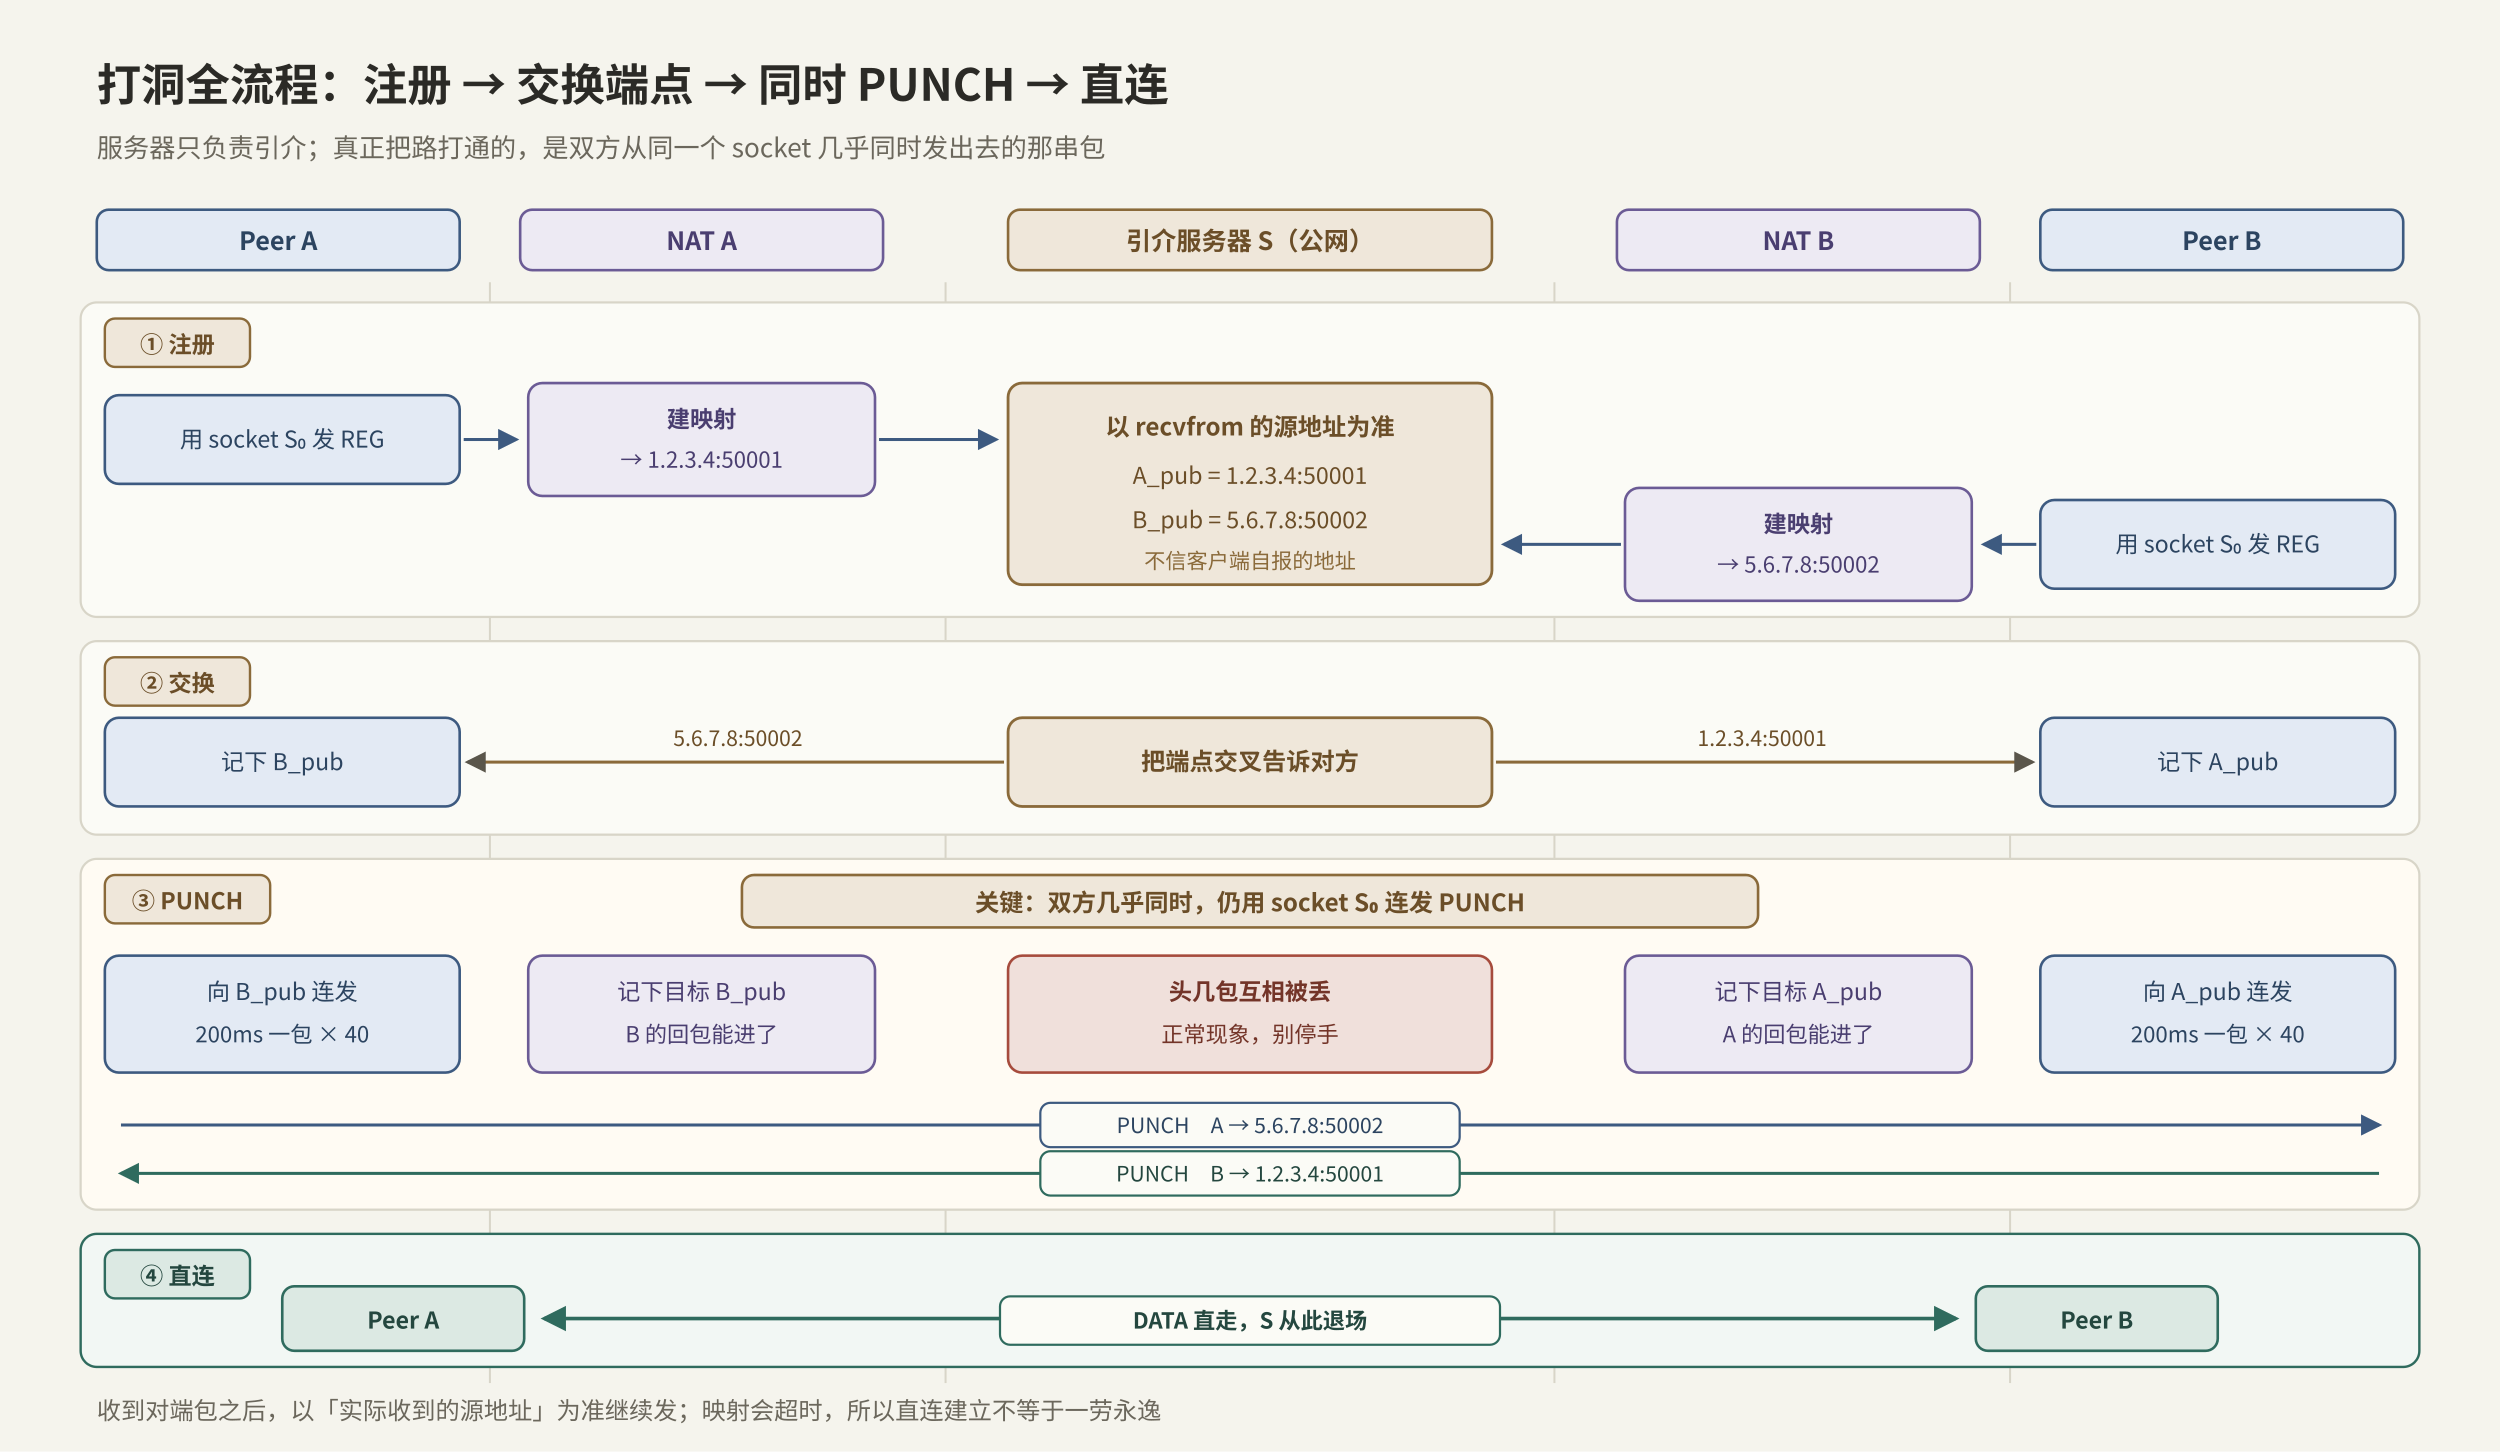
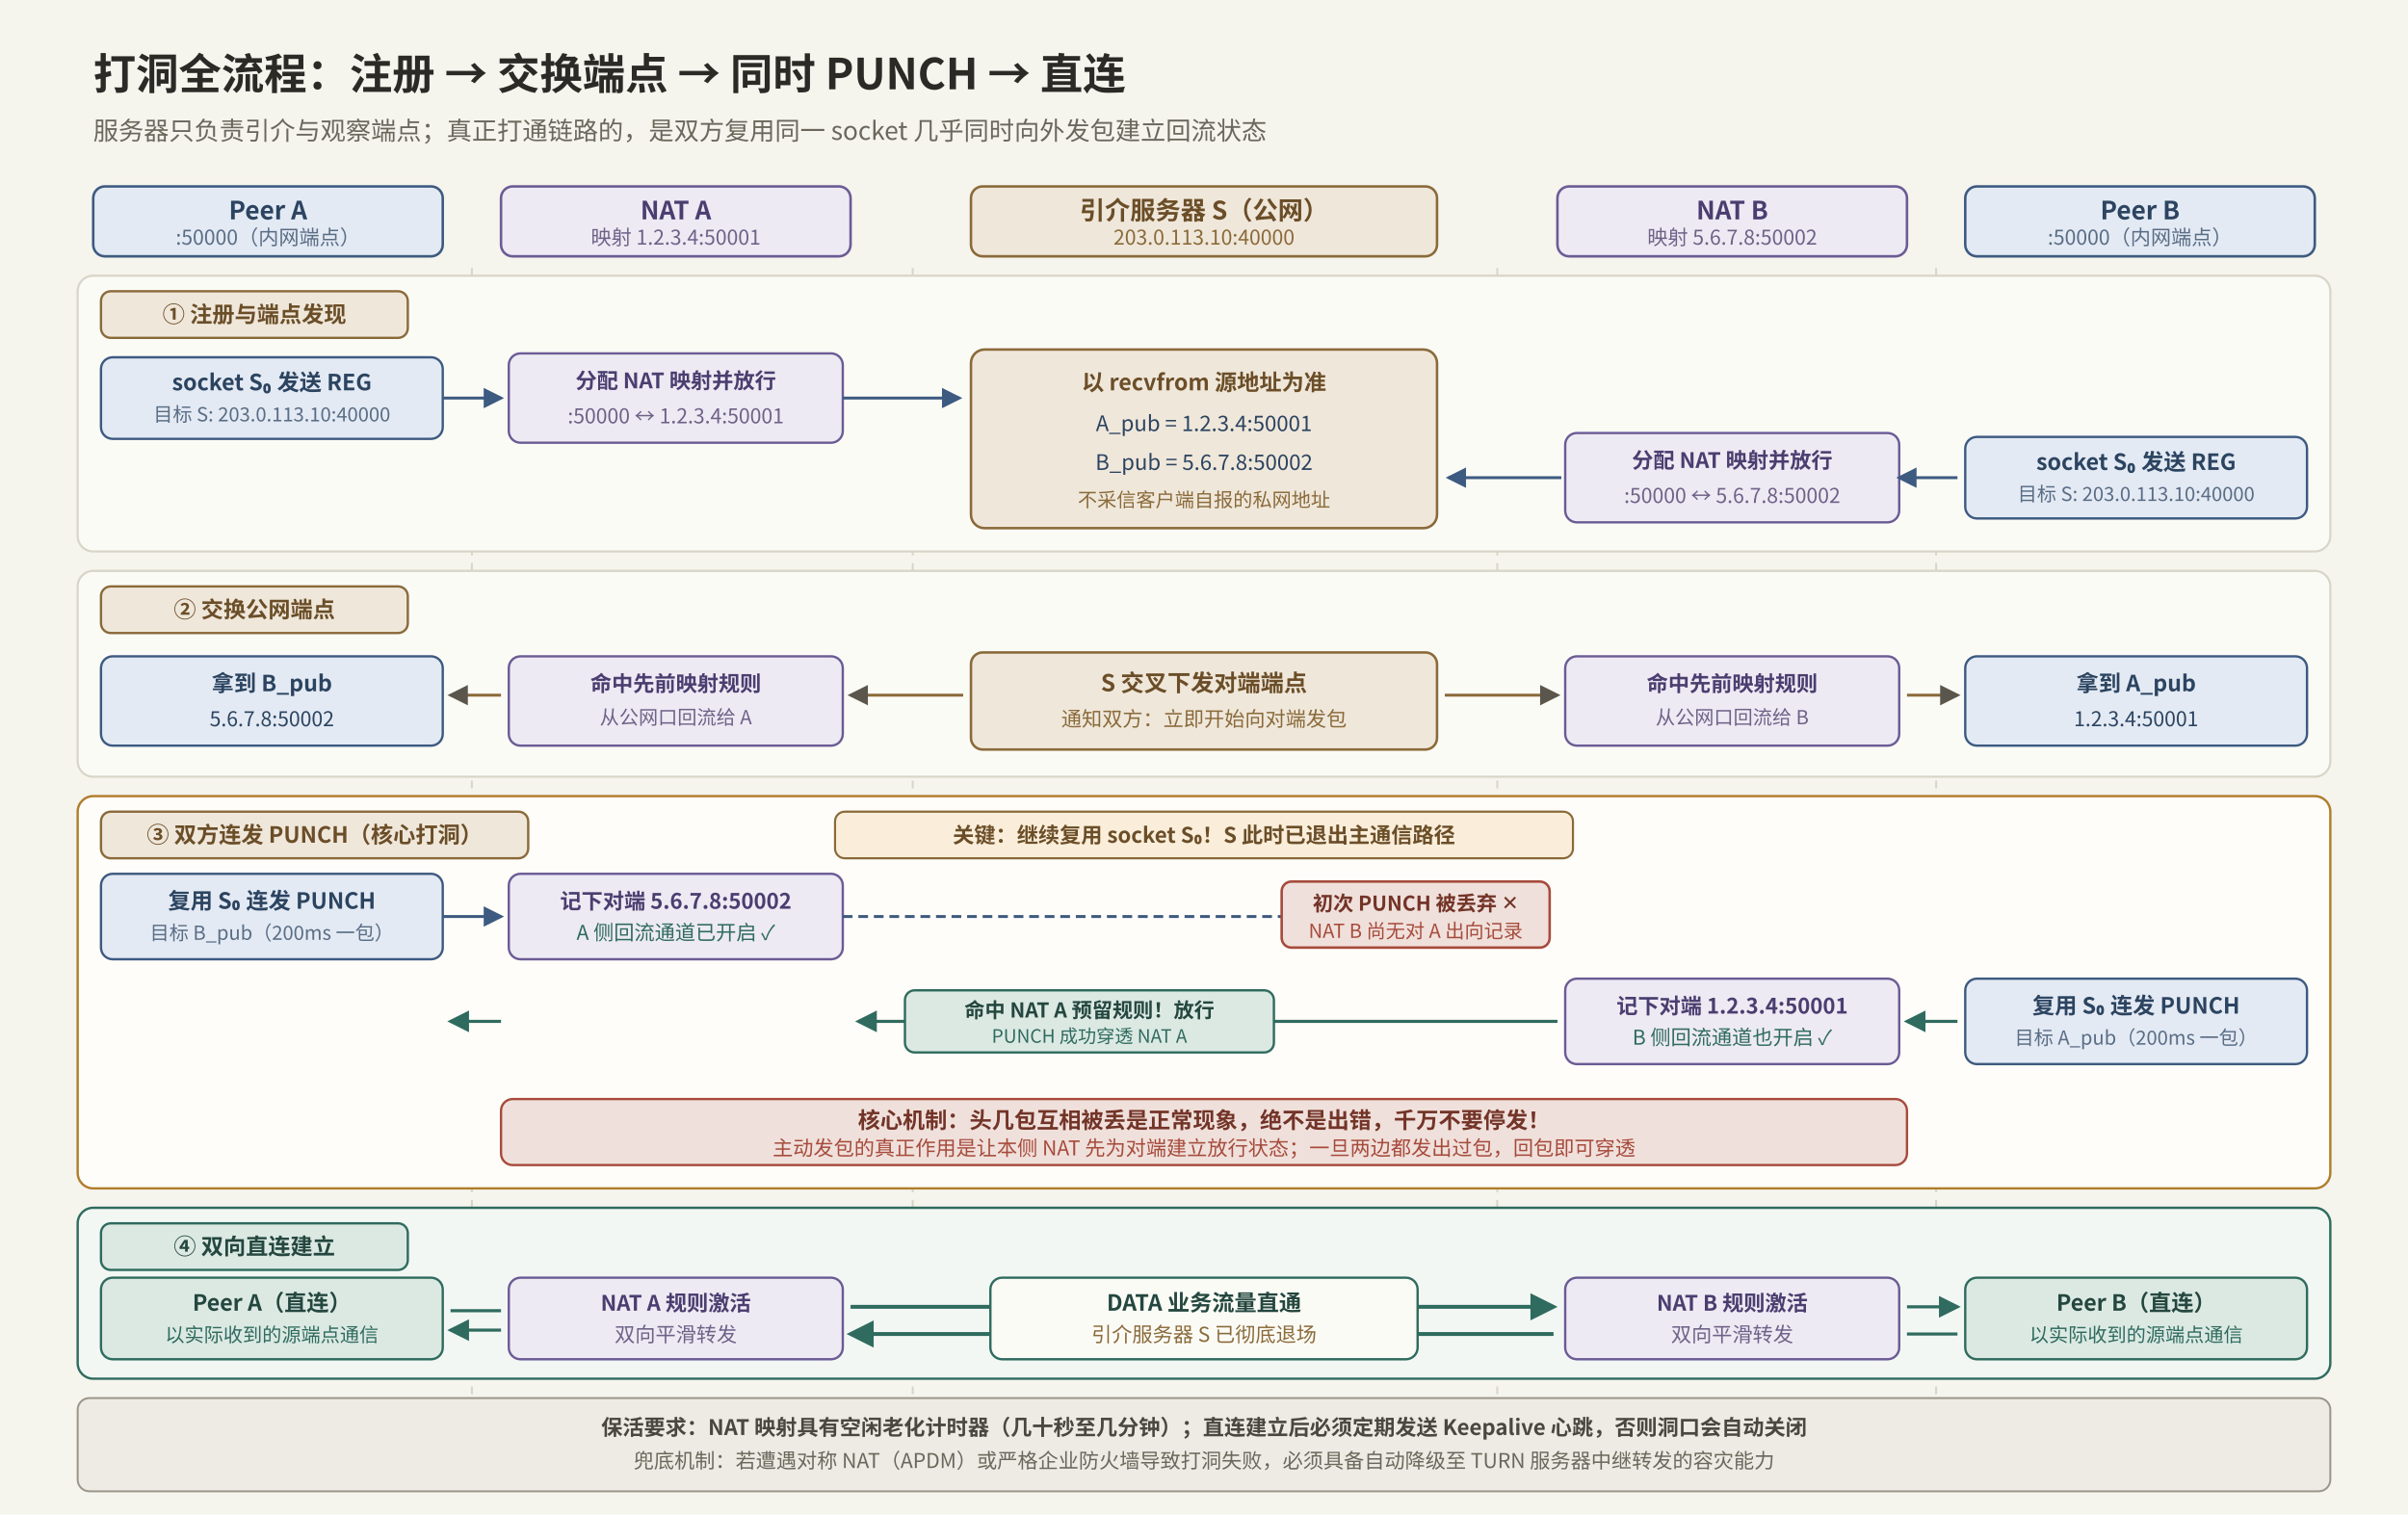
- <svg xmlns="http://www.w3.org/2000/svg" viewBox="0 0 1240 720" role="img" aria-label="UDP 打洞全流程泳道" font-family="'PingFang SC','Hiragino Sans GB','Microsoft YaHei','Noto Sans CJK SC',sans-serif">
+ <svg xmlns="http://www.w3.org/2000/svg" viewBox="0 0 1240 780" role="img" aria-label="UDP 打洞全流程泳道" font-family="'PingFang SC','Hiragino Sans GB','Microsoft YaHei','Noto Sans CJK SC',sans-serif">
  <defs>
    <marker id="arr" viewBox="0 0 10 10" refX="8.5" refY="5" markerWidth="7" markerHeight="7" orient="auto-start-reverse">
      <path d="M0,0 L10,5 L0,10 z" fill="#5A564B" />
    </marker>
    <marker id="arrB" viewBox="0 0 10 10" refX="8.5" refY="5" markerWidth="7" markerHeight="7" orient="auto-start-reverse">
      <path d="M0,0 L10,5 L0,10 z" fill="#3D5A80" />
    </marker>
    <marker id="arrG" viewBox="0 0 10 10" refX="8.5" refY="5" markerWidth="7" markerHeight="7" orient="auto-start-reverse">
      <path d="M0,0 L10,5 L0,10 z" fill="#2F6B5E" />
    </marker>
+     <marker id="arrR" viewBox="0 0 10 10" refX="8.5" refY="5" markerWidth="7" markerHeight="7" orient="auto-start-reverse">
+       <path d="M0,0 L10,5 L0,10 z" fill="#A64B3C" />
+     </marker>
  </defs>
-   <rect x="0" y="0" width="1240" height="720" fill="rgb(245, 244, 237)" />
-   <text x="48" y="50" font-size="22" font-weight="700" fill="#2B2A26">打洞全流程：注册 → 交换端点 → 同时 PUNCH → 直连</text>
-   <text x="48" y="78" font-size="13" fill="#6B675C">服务器只负责引介；真正把路打通的，是双方从同一个 socket 几乎同时发出去的那串包</text>
-   <rect x="48" y="104" width="180" height="30" rx="6" fill="#E3EAF4" stroke="#3D5A80" stroke-width="1.3" />
-   <rect x="258" y="104" width="180" height="30" rx="6" fill="#EDEAF3" stroke="#6B5B95" stroke-width="1.3" />
-   <rect x="500" y="104" width="240" height="30" rx="6" fill="#EFE7DA" stroke="#8A6A3A" stroke-width="1.3" />
-   <rect x="802" y="104" width="180" height="30" rx="6" fill="#EDEAF3" stroke="#6B5B95" stroke-width="1.3" />
-   <rect x="1012" y="104" width="180" height="30" rx="6" fill="#E3EAF4" stroke="#3D5A80" stroke-width="1.3" />
-   <text x="138" y="124" font-size="12.5" font-weight="700" fill="#2C4460" text-anchor="middle">Peer A</text>
-   <text x="348" y="124" font-size="12.5" font-weight="700" fill="#4A3E70" text-anchor="middle">NAT A</text>
-   <text x="620" y="124" font-size="12.5" font-weight="700" fill="#6B4E28" text-anchor="middle">引介服务器 S（公网）</text>
-   <text x="892" y="124" font-size="12.5" font-weight="700" fill="#4A3E70" text-anchor="middle">NAT B</text>
-   <text x="1102" y="124" font-size="12.5" font-weight="700" fill="#2C4460" text-anchor="middle">Peer B</text>
-   <line x1="243" y1="140" x2="243" y2="686" stroke="#D8D5C8" stroke-width="1" />
-   <line x1="469" y1="140" x2="469" y2="686" stroke="#D8D5C8" stroke-width="1" />
-   <line x1="771" y1="140" x2="771" y2="686" stroke="#D8D5C8" stroke-width="1" />
-   <line x1="997" y1="140" x2="997" y2="686" stroke="#D8D5C8" stroke-width="1" />
-   <rect x="40" y="150" width="1160" height="156" rx="8" fill="#FBFBF6" stroke="#D8D5C8" stroke-width="1.1" />
-   <rect x="52" y="158" width="72" height="24" rx="5" fill="#EFE7DA" stroke="#8A6A3A" stroke-width="1.2" />
-   <text x="88" y="175" font-size="11.5" font-weight="700" fill="#6B4E28" text-anchor="middle">① 注册</text>
-   <rect x="500" y="190" width="240" height="100" rx="7" fill="#EFE7DA" stroke="#8A6A3A" stroke-width="1.4" />
-   <text x="620" y="216" font-size="12" font-weight="700" fill="#6B4E28" text-anchor="middle">以 recvfrom 的源地址为准</text>
-   <text x="620" y="240" font-size="11.5" fill="#6B4E28" text-anchor="middle">A_pub = 1.2.3.4:50001</text>
-   <text x="620" y="262" font-size="11.5" fill="#6B4E28" text-anchor="middle">B_pub = 5.6.7.8:50002</text>
-   <text x="620" y="282" font-size="10.5" fill="#8A6A3A" text-anchor="middle">不信客户端自报的地址</text>
-   <rect x="52" y="196" width="176" height="44" rx="7" fill="#E3EAF4" stroke="#3D5A80" stroke-width="1.3" />
-   <text x="140" y="222" font-size="11.5" fill="#2C4460" text-anchor="middle">用 socket S₀ 发 REG</text>
-   <rect x="262" y="190" width="172" height="56" rx="7" fill="#EDEAF3" stroke="#6B5B95" stroke-width="1.3" />
-   <text x="348" y="212" font-size="11.5" font-weight="700" fill="#4A3E70" text-anchor="middle">建映射</text>
-   <text x="348" y="232" font-size="11" fill="#4A3E70" text-anchor="middle">→ 1.2.3.4:50001</text>
-   <line x1="230" y1="218" x2="256" y2="218" stroke="#3D5A80" stroke-width="1.5" marker-end="url(#arrB)" />
-   <line x1="436" y1="218" x2="494" y2="218" stroke="#3D5A80" stroke-width="1.5" marker-end="url(#arrB)" />
-   <rect x="1012" y="248" width="176" height="44" rx="7" fill="#E3EAF4" stroke="#3D5A80" stroke-width="1.3" />
-   <text x="1100" y="274" font-size="11.5" fill="#2C4460" text-anchor="middle">用 socket S₀ 发 REG</text>
-   <rect x="806" y="242" width="172" height="56" rx="7" fill="#EDEAF3" stroke="#6B5B95" stroke-width="1.3" />
-   <text x="892" y="264" font-size="11.5" font-weight="700" fill="#4A3E70" text-anchor="middle">建映射</text>
-   <text x="892" y="284" font-size="11" fill="#4A3E70" text-anchor="middle">→ 5.6.7.8:50002</text>
-   <line x1="1010" y1="270" x2="984" y2="270" stroke="#3D5A80" stroke-width="1.5" marker-end="url(#arrB)" />
-   <line x1="804" y1="270" x2="746" y2="270" stroke="#3D5A80" stroke-width="1.5" marker-end="url(#arrB)" />
-   <rect x="40" y="318" width="1160" height="96" rx="8" fill="#FBFBF6" stroke="#D8D5C8" stroke-width="1.1" />
-   <rect x="52" y="326" width="72" height="24" rx="5" fill="#EFE7DA" stroke="#8A6A3A" stroke-width="1.2" />
-   <text x="88" y="343" font-size="11.5" font-weight="700" fill="#6B4E28" text-anchor="middle">② 交换</text>
-   <rect x="500" y="356" width="240" height="44" rx="7" fill="#EFE7DA" stroke="#8A6A3A" stroke-width="1.4" />
-   <text x="620" y="382" font-size="12" font-weight="700" fill="#6B4E28" text-anchor="middle">把端点交叉告诉对方</text>
-   <rect x="52" y="356" width="176" height="44" rx="7" fill="#E3EAF4" stroke="#3D5A80" stroke-width="1.3" />
-   <text x="140" y="382" font-size="11.5" fill="#2C4460" text-anchor="middle">记下 B_pub</text>
-   <rect x="1012" y="356" width="176" height="44" rx="7" fill="#E3EAF4" stroke="#3D5A80" stroke-width="1.3" />
-   <text x="1100" y="382" font-size="11.5" fill="#2C4460" text-anchor="middle">记下 A_pub</text>
-   <line x1="498" y1="378" x2="232" y2="378" stroke="#8A6A3A" stroke-width="1.5" marker-end="url(#arr)" />
-   <line x1="742" y1="378" x2="1008" y2="378" stroke="#8A6A3A" stroke-width="1.5" marker-end="url(#arr)" />
-   <text x="366" y="370" font-size="10.5" fill="#6B4E28" text-anchor="middle">5.6.7.8:50002</text>
-   <text x="874" y="370" font-size="10.5" fill="#6B4E28" text-anchor="middle">1.2.3.4:50001</text>
-   <rect x="40" y="426" width="1160" height="174" rx="8" fill="#FFFBF3" stroke="#D8D5C8" stroke-width="1.1" />
-   <rect x="52" y="434" width="82" height="24" rx="5" fill="#EFE7DA" stroke="#8A6A3A" stroke-width="1.2" />
-   <text x="93" y="451" font-size="11.5" font-weight="700" fill="#6B4E28" text-anchor="middle">③ PUNCH</text>
-   <rect x="368" y="434" width="504" height="26" rx="6" fill="#EFE7DA" stroke="#8A6A3A" stroke-width="1.3" />
-   <text x="620" y="452" font-size="12" font-weight="700" fill="#6B4E28" text-anchor="middle">关键：双方几乎同时，仍用 socket S₀ 连发 PUNCH</text>
-   <rect x="52" y="474" width="176" height="58" rx="7" fill="#E3EAF4" stroke="#3D5A80" stroke-width="1.3" />
-   <text x="140" y="496" font-size="11.5" fill="#2C4460" text-anchor="middle">向 B_pub 连发</text>
-   <text x="140" y="517" font-size="11" fill="#2C4460" text-anchor="middle">200ms 一包 × 40</text>
-   <rect x="262" y="474" width="172" height="58" rx="7" fill="#EDEAF3" stroke="#6B5B95" stroke-width="1.3" />
-   <text x="348" y="496" font-size="11.5" fill="#4A3E70" text-anchor="middle">记下目标 B_pub</text>
-   <text x="348" y="517" font-size="11" fill="#4A3E70" text-anchor="middle">B 的回包能进了</text>
-   <rect x="500" y="474" width="240" height="58" rx="7" fill="#F0E0DB" stroke="#A64B3C" stroke-width="1.3" />
-   <text x="620" y="496" font-size="11.5" font-weight="700" fill="#733428" text-anchor="middle">头几包互相被丢</text>
-   <text x="620" y="517" font-size="11" fill="#733428" text-anchor="middle">正常现象，别停手</text>
-   <rect x="806" y="474" width="172" height="58" rx="7" fill="#EDEAF3" stroke="#6B5B95" stroke-width="1.3" />
-   <text x="892" y="496" font-size="11.5" fill="#4A3E70" text-anchor="middle">记下目标 A_pub</text>
-   <text x="892" y="517" font-size="11" fill="#4A3E70" text-anchor="middle">A 的回包能进了</text>
-   <rect x="1012" y="474" width="176" height="58" rx="7" fill="#E3EAF4" stroke="#3D5A80" stroke-width="1.3" />
-   <text x="1100" y="496" font-size="11.5" fill="#2C4460" text-anchor="middle">向 A_pub 连发</text>
-   <text x="1100" y="517" font-size="11" fill="#2C4460" text-anchor="middle">200ms 一包 × 40</text>
-   <line x1="60" y1="558" x2="1180" y2="558" stroke="#3D5A80" stroke-width="1.5" marker-end="url(#arrB)" />
-   <line x1="1180" y1="582" x2="60" y2="582" stroke="#2F6B5E" stroke-width="1.5" marker-end="url(#arrG)" />
-   <rect x="516" y="547" width="208" height="22" rx="5" fill="#FBFBF6" stroke="#3D5A80" stroke-width="1.1" />
-   <text x="620" y="562" font-size="10.5" fill="#2C4460" text-anchor="middle">PUNCH　A → 5.6.7.8:50002</text>
-   <rect x="516" y="571" width="208" height="22" rx="5" fill="#FBFBF6" stroke="#2F6B5E" stroke-width="1.1" />
-   <text x="620" y="586" font-size="10.5" fill="#24473F" text-anchor="middle">PUNCH　B → 1.2.3.4:50001</text>
-   <rect x="40" y="612" width="1160" height="66" rx="8" fill="#F2F7F4" stroke="#2F6B5E" stroke-width="1.2" />
-   <rect x="52" y="620" width="72" height="24" rx="5" fill="#DCE9E3" stroke="#2F6B5E" stroke-width="1.2" />
-   <text x="88" y="637" font-size="11.5" font-weight="700" fill="#24473F" text-anchor="middle">④ 直连</text>
-   <rect x="140" y="638" width="120" height="32" rx="6" fill="#DCE9E3" stroke="#2F6B5E" stroke-width="1.3" />
-   <text x="200" y="659" font-size="11.5" font-weight="700" fill="#24473F" text-anchor="middle">Peer A</text>
-   <rect x="980" y="638" width="120" height="32" rx="6" fill="#DCE9E3" stroke="#2F6B5E" stroke-width="1.3" />
-   <text x="1040" y="659" font-size="11.5" font-weight="700" fill="#24473F" text-anchor="middle">Peer B</text>
-   <line x1="270" y1="654" x2="970" y2="654" stroke="#2F6B5E" stroke-width="1.8" marker-end="url(#arrG)" marker-start="url(#arrG)" />
-   <rect x="496" y="643" width="248" height="24" rx="5" fill="#FBFBF6" stroke="#2F6B5E" stroke-width="1.1" />
-   <text x="620" y="659" font-size="11" font-weight="700" fill="#24473F" text-anchor="middle">DATA 直走，S 从此退场</text>
-   <text x="48" y="704" font-size="12" fill="#6B675C">收到对端包之后，以「实际收到的源地址」为准继续发；映射会超时，所以直连建立不等于一劳永逸</text>
+   <rect x="0" y="0" width="1240" height="780" fill="rgb(245, 244, 237)" />
+   <text x="48" y="46" font-size="22" font-weight="700" fill="#2B2A26">打洞全流程：注册 → 交换端点 → 同时 PUNCH → 直连</text>
+   <text x="48" y="72" font-size="13" fill="#6B675C">服务器只负责引介与观察端点；真正打通链路的，是双方复用同一 socket 几乎同时向外发包建立回流状态</text>
+   <rect x="48" y="96" width="180" height="36" rx="6" fill="#E3EAF4" stroke="#3D5A80" stroke-width="1.3" />
+   <text x="138" y="113" font-size="13" font-weight="700" fill="#2C4460" text-anchor="middle">Peer A</text>
+   <text x="138" y="126" font-size="10.5" fill="#5A6D85" text-anchor="middle">:50000（内网端点）</text>
+   <rect x="258" y="96" width="180" height="36" rx="6" fill="#EDEAF3" stroke="#6B5B95" stroke-width="1.3" />
+   <text x="348" y="113" font-size="13" font-weight="700" fill="#4A3E70" text-anchor="middle">NAT A</text>
+   <text x="348" y="126" font-size="10.5" fill="#6E6288" text-anchor="middle">映射 1.2.3.4:50001</text>
+   <rect x="500" y="96" width="240" height="36" rx="6" fill="#EFE7DA" stroke="#8A6A3A" stroke-width="1.3" />
+   <text x="620" y="113" font-size="13" font-weight="700" fill="#6B4E28" text-anchor="middle">引介服务器 S（公网）</text>
+   <text x="620" y="126" font-size="10.5" fill="#8A6A3A" text-anchor="middle">203.0.113.10:40000</text>
+   <rect x="802" y="96" width="180" height="36" rx="6" fill="#EDEAF3" stroke="#6B5B95" stroke-width="1.3" />
+   <text x="892" y="113" font-size="13" font-weight="700" fill="#4A3E70" text-anchor="middle">NAT B</text>
+   <text x="892" y="126" font-size="10.5" fill="#6E6288" text-anchor="middle">映射 5.6.7.8:50002</text>
+   <rect x="1012" y="96" width="180" height="36" rx="6" fill="#E3EAF4" stroke="#3D5A80" stroke-width="1.3" />
+   <text x="1102" y="113" font-size="13" font-weight="700" fill="#2C4460" text-anchor="middle">Peer B</text>
+   <text x="1102" y="126" font-size="10.5" fill="#5A6D85" text-anchor="middle">:50000（内网端点）</text>
+   <line x1="243" y1="138" x2="243" y2="720" stroke="#D8D5C8" stroke-width="1" stroke-dasharray="4,4" />
+   <line x1="470" y1="138" x2="470" y2="720" stroke="#D8D5C8" stroke-width="1" stroke-dasharray="4,4" />
+   <line x1="771" y1="138" x2="771" y2="720" stroke="#D8D5C8" stroke-width="1" stroke-dasharray="4,4" />
+   <line x1="997" y1="138" x2="997" y2="720" stroke="#D8D5C8" stroke-width="1" stroke-dasharray="4,4" />
+   <rect x="40" y="142" width="1160" height="142" rx="8" fill="#FBFBF6" stroke="#D8D5C8" stroke-width="1.1" />
+   <rect x="52" y="150" width="158" height="24" rx="5" fill="#EFE7DA" stroke="#8A6A3A" stroke-width="1.2" />
+   <text x="131" y="166" font-size="11.5" font-weight="700" fill="#6B4E28" text-anchor="middle">① 注册与端点发现</text>
+   <rect x="52" y="184" width="176" height="42" rx="6" fill="#E3EAF4" stroke="#3D5A80" stroke-width="1.2" />
+   <text x="140" y="201" font-size="11.5" font-weight="700" fill="#2C4460" text-anchor="middle">socket S₀ 发送 REG</text>
+   <text x="140" y="217" font-size="10" fill="#5A6D85" text-anchor="middle">目标 S: 203.0.113.10:40000</text>
+   <line x1="228" y1="205" x2="258" y2="205" stroke="#3D5A80" stroke-width="1.5" marker-end="url(#arrB)" />
+   <rect x="262" y="182" width="172" height="46" rx="6" fill="#EDEAF3" stroke="#6B5B95" stroke-width="1.2" />
+   <text x="348" y="200" font-size="11" font-weight="700" fill="#4A3E70" text-anchor="middle">分配 NAT 映射并放行</text>
+   <text x="348" y="218" font-size="10.5" fill="#6E6288" text-anchor="middle">:50000 ↔ 1.2.3.4:50001</text>
+   <line x1="434" y1="205" x2="494" y2="205" stroke="#3D5A80" stroke-width="1.5" marker-end="url(#arrB)" />
+   <rect x="500" y="180" width="240" height="92" rx="7" fill="#EFE7DA" stroke="#8A6A3A" stroke-width="1.3" />
+   <text x="620" y="201" font-size="11.5" font-weight="700" fill="#6B4E28" text-anchor="middle">以 recvfrom 源地址为准</text>
+   <text x="620" y="222" font-size="11" fill="#2C4460" text-anchor="middle">A_pub = 1.2.3.4:50001</text>
+   <text x="620" y="242" font-size="11" fill="#2C4460" text-anchor="middle">B_pub = 5.6.7.8:50002</text>
+   <text x="620" y="261" font-size="10" fill="#8A6A3A" text-anchor="middle">不采信客户端自报的私网地址</text>
+   <line x1="746" y1="246" x2="804" y2="246" stroke="#3D5A80" stroke-width="1.5" marker-start="url(#arrB)" />
+   <rect x="806" y="223" width="172" height="46" rx="6" fill="#EDEAF3" stroke="#6B5B95" stroke-width="1.2" />
+   <text x="892" y="241" font-size="11" font-weight="700" fill="#4A3E70" text-anchor="middle">分配 NAT 映射并放行</text>
+   <text x="892" y="259" font-size="10.5" fill="#6E6288" text-anchor="middle">:50000 ↔ 5.6.7.8:50002</text>
+   <line x1="978" y1="246" x2="1008" y2="246" stroke="#3D5A80" stroke-width="1.5" marker-start="url(#arrB)" />
+   <rect x="1012" y="225" width="176" height="42" rx="6" fill="#E3EAF4" stroke="#3D5A80" stroke-width="1.2" />
+   <text x="1100" y="242" font-size="11.5" font-weight="700" fill="#2C4460" text-anchor="middle">socket S₀ 发送 REG</text>
+   <text x="1100" y="258" font-size="10" fill="#5A6D85" text-anchor="middle">目标 S: 203.0.113.10:40000</text>
+   <rect x="40" y="294" width="1160" height="106" rx="8" fill="#FBFBF6" stroke="#D8D5C8" stroke-width="1.1" />
+   <rect x="52" y="302" width="158" height="24" rx="5" fill="#EFE7DA" stroke="#8A6A3A" stroke-width="1.2" />
+   <text x="131" y="318" font-size="11.5" font-weight="700" fill="#6B4E28" text-anchor="middle">② 交换公网端点</text>
+   <rect x="500" y="336" width="240" height="50" rx="6" fill="#EFE7DA" stroke="#8A6A3A" stroke-width="1.3" />
+   <text x="620" y="356" font-size="12" font-weight="700" fill="#6B4E28" text-anchor="middle">S 交叉下发对端端点</text>
+   <text x="620" y="374" font-size="10.5" fill="#8A6A3A" text-anchor="middle">通知双方：立即开始向对端发包</text>
+   <line x1="496" y1="358" x2="438" y2="358" stroke="#8A6A3A" stroke-width="1.5" marker-end="url(#arr)" />
+   <rect x="262" y="338" width="172" height="46" rx="6" fill="#EDEAF3" stroke="#6B5B95" stroke-width="1.2" />
+   <text x="348" y="356" font-size="11" font-weight="700" fill="#4A3E70" text-anchor="middle">命中先前映射规则</text>
+   <text x="348" y="373" font-size="10" fill="#6E6288" text-anchor="middle">从公网口回流给 A</text>
+   <line x1="258" y1="358" x2="232" y2="358" stroke="#8A6A3A" stroke-width="1.5" marker-end="url(#arr)" />
+   <rect x="52" y="338" width="176" height="46" rx="6" fill="#E3EAF4" stroke="#3D5A80" stroke-width="1.2" />
+   <text x="140" y="356" font-size="11.5" font-weight="700" fill="#2C4460" text-anchor="middle">拿到 B_pub</text>
+   <text x="140" y="374" font-size="10.5" fill="#2C4460" text-anchor="middle">5.6.7.8:50002</text>
+   <line x1="744" y1="358" x2="802" y2="358" stroke="#8A6A3A" stroke-width="1.5" marker-end="url(#arr)" />
+   <rect x="806" y="338" width="172" height="46" rx="6" fill="#EDEAF3" stroke="#6B5B95" stroke-width="1.2" />
+   <text x="892" y="356" font-size="11" font-weight="700" fill="#4A3E70" text-anchor="middle">命中先前映射规则</text>
+   <text x="892" y="373" font-size="10" fill="#6E6288" text-anchor="middle">从公网口回流给 B</text>
+   <line x1="982" y1="358" x2="1008" y2="358" stroke="#8A6A3A" stroke-width="1.5" marker-end="url(#arr)" />
+   <rect x="1012" y="338" width="176" height="46" rx="6" fill="#E3EAF4" stroke="#3D5A80" stroke-width="1.2" />
+   <text x="1100" y="356" font-size="11.5" font-weight="700" fill="#2C4460" text-anchor="middle">拿到 A_pub</text>
+   <text x="1100" y="374" font-size="10.5" fill="#2C4460" text-anchor="middle">1.2.3.4:50001</text>
+   <rect x="40" y="410" width="1160" height="202" rx="8" fill="#FFFDF9" stroke="#B07D2B" stroke-width="1.2" />
+   <rect x="52" y="418" width="220" height="24" rx="5" fill="#EFE7DA" stroke="#8A6A3A" stroke-width="1.2" />
+   <text x="162" y="434" font-size="11.5" font-weight="700" fill="#6B4E28" text-anchor="middle">③ 双方连发 PUNCH（核心打洞）</text>
+   <rect x="430" y="418" width="380" height="24" rx="5" fill="#FAEEDA" stroke="#8A6A3A" stroke-width="1.1" />
+   <text x="620" y="434" font-size="11" font-weight="700" fill="#6B4E28" text-anchor="middle">关键：继续复用 socket S₀！S 此时已退出主通信路径</text>
+   <rect x="52" y="450" width="176" height="44" rx="6" fill="#E3EAF4" stroke="#3D5A80" stroke-width="1.2" />
+   <text x="140" y="468" font-size="11.5" font-weight="700" fill="#2C4460" text-anchor="middle">复用 S₀ 连发 PUNCH</text>
+   <text x="140" y="484" font-size="10" fill="#5A6D85" text-anchor="middle">目标 B_pub（200ms 一包）</text>
+   <line x1="228" y1="472" x2="258" y2="472" stroke="#3D5A80" stroke-width="1.5" marker-end="url(#arrB)" />
+   <rect x="262" y="450" width="172" height="44" rx="6" fill="#EDEAF3" stroke="#6B5B95" stroke-width="1.2" />
+   <text x="348" y="468" font-size="11" font-weight="700" fill="#4A3E70" text-anchor="middle">记下对端 5.6.7.8:50002</text>
+   <text x="348" y="484" font-size="10.5" fill="#2F6B5E" text-anchor="middle">A 侧回流通道已开启 ✓</text>
+   <line x1="434" y1="472" x2="784" y2="472" stroke="#3D5A80" stroke-width="1.5" stroke-dasharray="5,3" />
+   <rect x="660" y="454" width="138" height="34" rx="5" fill="#F0E0DB" stroke="#A64B3C" stroke-width="1.3" />
+   <text x="729" y="469" font-size="10.5" font-weight="700" fill="#733428" text-anchor="middle">初次 PUNCH 被丢弃 ✕</text>
+   <text x="729" y="483" font-size="10" fill="#A64B3C" text-anchor="middle">NAT B 尚无对 A 出向记录</text>
+   <rect x="1012" y="504" width="176" height="44" rx="6" fill="#E3EAF4" stroke="#3D5A80" stroke-width="1.2" />
+   <text x="1100" y="522" font-size="11.5" font-weight="700" fill="#2C4460" text-anchor="middle">复用 S₀ 连发 PUNCH</text>
+   <text x="1100" y="538" font-size="10" fill="#5A6D85" text-anchor="middle">目标 A_pub（200ms 一包）</text>
+   <line x1="1008" y1="526" x2="982" y2="526" stroke="#2F6B5E" stroke-width="1.6" marker-end="url(#arrG)" />
+   <rect x="806" y="504" width="172" height="44" rx="6" fill="#EDEAF3" stroke="#6B5B95" stroke-width="1.2" />
+   <text x="892" y="522" font-size="11" font-weight="700" fill="#4A3E70" text-anchor="middle">记下对端 1.2.3.4:50001</text>
+   <text x="892" y="538" font-size="10.5" fill="#2F6B5E" text-anchor="middle">B 侧回流通道也开启 ✓</text>
+   <line x1="802" y1="526" x2="442" y2="526" stroke="#2F6B5E" stroke-width="1.6" marker-end="url(#arrG)" />
+   <rect x="466" y="510" width="190" height="32" rx="5" fill="#DCE9E3" stroke="#2F6B5E" stroke-width="1.2" />
+   <text x="561" y="524" font-size="10.5" font-weight="700" fill="#24473F" text-anchor="middle">命中 NAT A 预留规则！放行</text>
+   <text x="561" y="537" font-size="9.5" fill="#2F6B5E" text-anchor="middle">PUNCH 成功穿透 NAT A</text>
+   <line x1="258" y1="526" x2="232" y2="526" stroke="#2F6B5E" stroke-width="1.6" marker-end="url(#arrG)" />
+   <rect x="258" y="566" width="724" height="34" rx="6" fill="#F0E0DB" stroke="#A64B3C" stroke-width="1.2" />
+   <text x="620" y="581" font-size="11.5" font-weight="700" fill="#733428" text-anchor="middle">核心机制：头几包互相被丢是正常现象，绝不是出错，千万不要停发！</text>
+   <text x="620" y="595" font-size="10.5" fill="#A64B3C" text-anchor="middle">主动发包的真正作用是让本侧 NAT 先为对端建立放行状态；一旦两边都发出过包，回包即可穿透</text>
+   <rect x="40" y="622" width="1160" height="88" rx="8" fill="#F2F7F4" stroke="#2F6B5E" stroke-width="1.2" />
+   <rect x="52" y="630" width="158" height="24" rx="5" fill="#DCE9E3" stroke="#2F6B5E" stroke-width="1.2" />
+   <text x="131" y="646" font-size="11.5" font-weight="700" fill="#24473F" text-anchor="middle">④ 双向直连建立</text>
+   <rect x="52" y="658" width="176" height="42" rx="6" fill="#DCE9E3" stroke="#2F6B5E" stroke-width="1.2" />
+   <text x="140" y="675" font-size="11.5" font-weight="700" fill="#24473F" text-anchor="middle">Peer A（直连）</text>
+   <text x="140" y="691" font-size="10" fill="#2F6B5E" text-anchor="middle">以实际收到的源端点通信</text>
+   <line x1="232" y1="675" x2="258" y2="675" stroke="#2F6B5E" stroke-width="1.6" />
+   <line x1="258" y1="685" x2="232" y2="685" stroke="#2F6B5E" stroke-width="1.6" marker-end="url(#arrG)" />
+   <rect x="262" y="658" width="172" height="42" rx="6" fill="#EDEAF3" stroke="#6B5B95" stroke-width="1.2" />
+   <text x="348" y="675" font-size="11" font-weight="700" fill="#4A3E70" text-anchor="middle">NAT A 规则激活</text>
+   <text x="348" y="691" font-size="10.5" fill="#6E6288" text-anchor="middle">双向平滑转发</text>
+   <line x1="438" y1="673" x2="800" y2="673" stroke="#2F6B5E" stroke-width="2" marker-end="url(#arrG)" />
+   <line x1="800" y1="687" x2="438" y2="687" stroke="#2F6B5E" stroke-width="2" marker-end="url(#arrG)" />
+   <rect x="510" y="658" width="220" height="42" rx="6" fill="#FBFBF6" stroke="#2F6B5E" stroke-width="1.2" />
+   <text x="620" y="675" font-size="11.5" font-weight="700" fill="#24473F" text-anchor="middle">DATA 业务流量直通</text>
+   <text x="620" y="691" font-size="10.5" fill="#8A6A3A" text-anchor="middle">引介服务器 S 已彻底退场</text>
+   <rect x="806" y="658" width="172" height="42" rx="6" fill="#EDEAF3" stroke="#6B5B95" stroke-width="1.2" />
+   <text x="892" y="675" font-size="11" font-weight="700" fill="#4A3E70" text-anchor="middle">NAT B 规则激活</text>
+   <text x="892" y="691" font-size="10.5" fill="#6E6288" text-anchor="middle">双向平滑转发</text>
+   <line x1="982" y1="673" x2="1008" y2="673" stroke="#2F6B5E" stroke-width="1.6" marker-end="url(#arrG)" />
+   <line x1="1008" y1="687" x2="982" y2="687" stroke="#2F6B5E" stroke-width="1.6" />
+   <rect x="1012" y="658" width="176" height="42" rx="6" fill="#DCE9E3" stroke="#2F6B5E" stroke-width="1.2" />
+   <text x="1100" y="675" font-size="11.5" font-weight="700" fill="#24473F" text-anchor="middle">Peer B（直连）</text>
+   <text x="1100" y="691" font-size="10" fill="#2F6B5E" text-anchor="middle">以实际收到的源端点通信</text>
+   <rect x="40" y="720" width="1160" height="48" rx="6" fill="#EDEBE3" stroke="#9B968A" stroke-width="1" />
+   <text x="620" y="739" font-size="11" font-weight="700" fill="#4A473F" text-anchor="middle">保活要求：NAT 映射具有空闲老化计时器（几十秒至几分钟）；直连建立后必须定期发送 Keepalive 心跳，否则洞口会自动关闭</text>
+   <text x="620" y="756" font-size="10.5" fill="#6B675C" text-anchor="middle">兜底机制：若遭遇对称 NAT（APDM）或严格企业防火墙导致打洞失败，必须具备自动降级至 TURN 服务器中继转发的容灾能力</text>
</svg>
